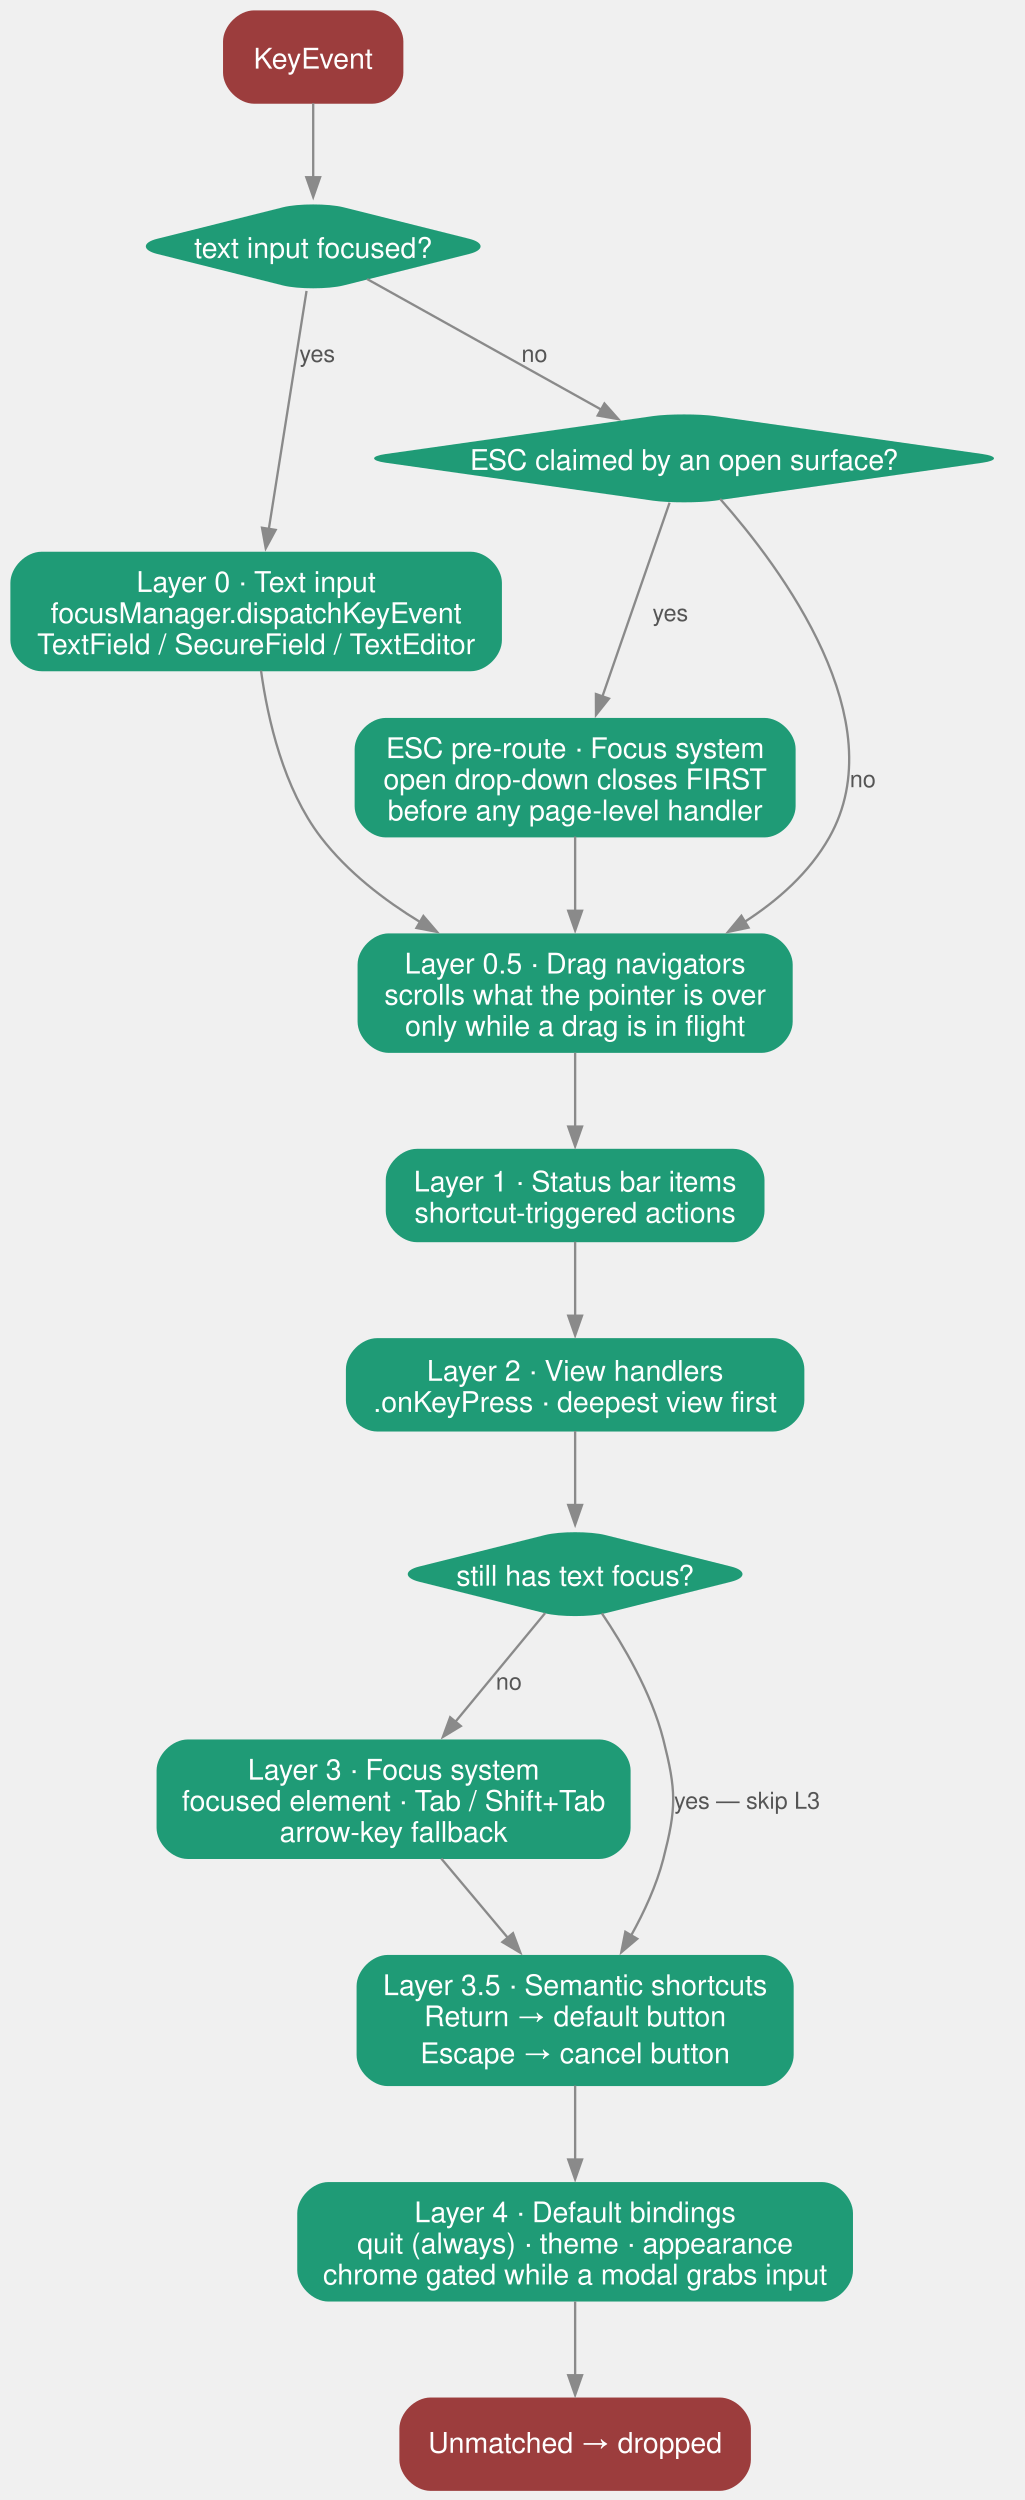
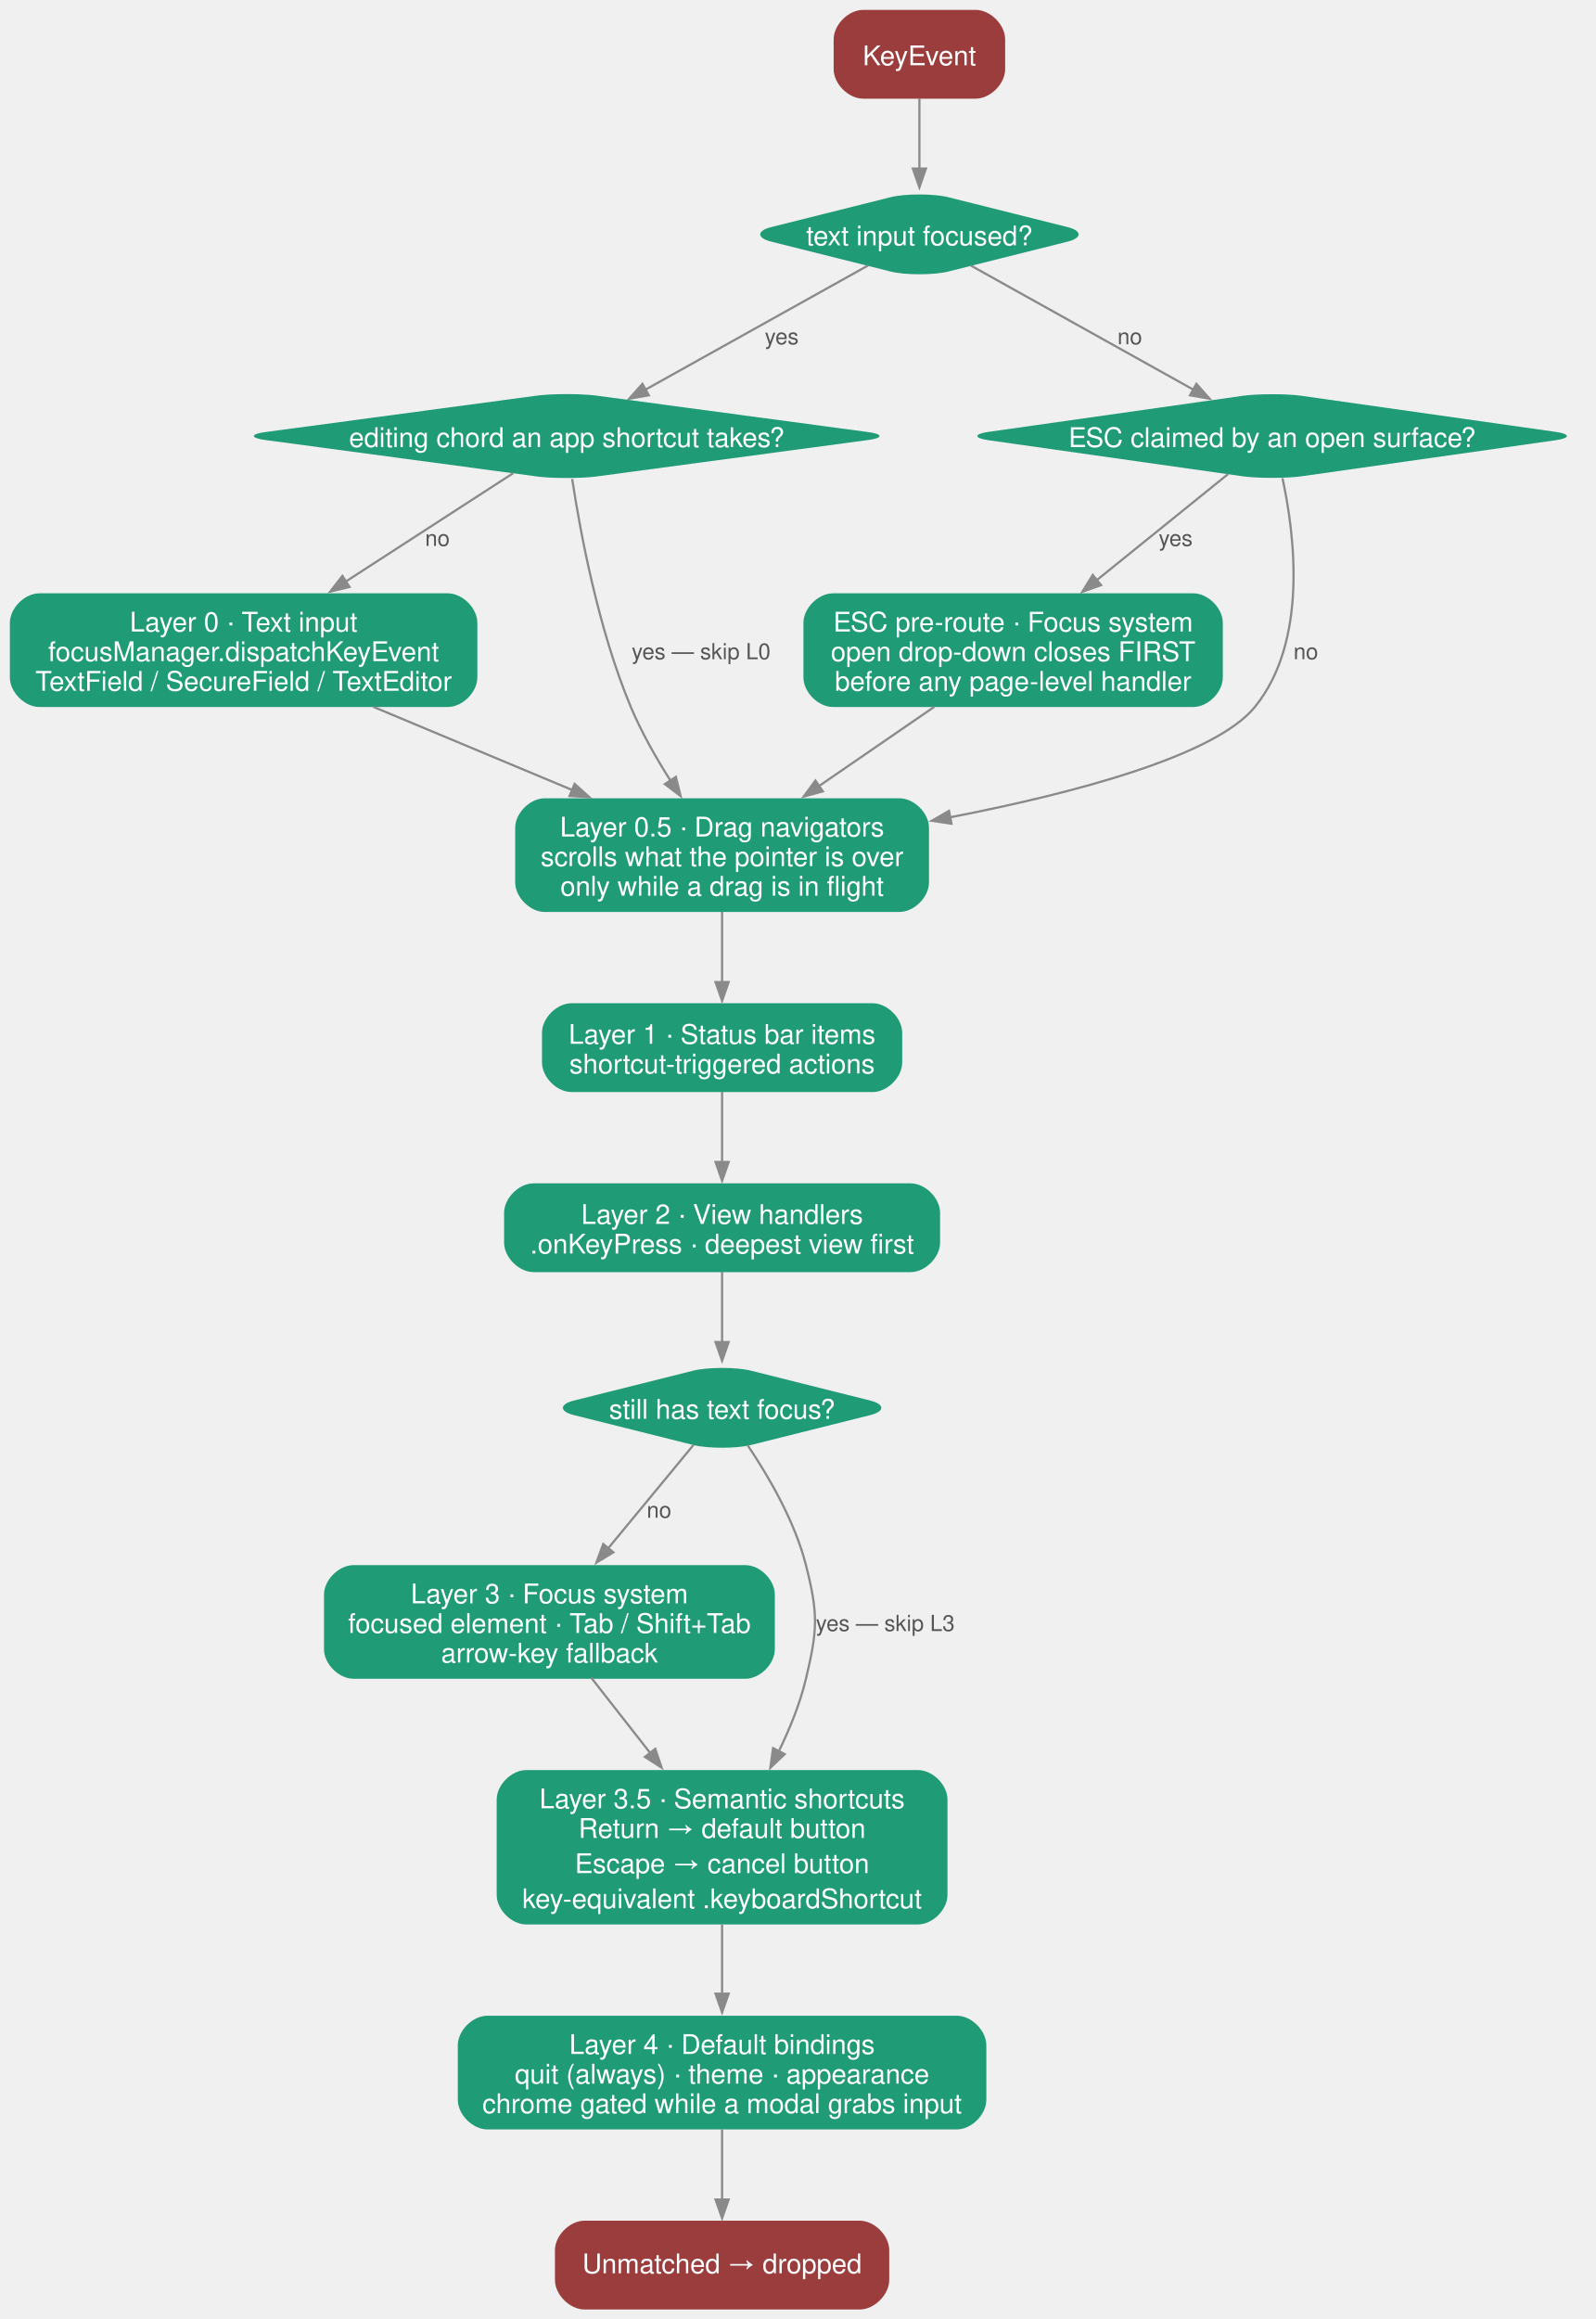
- <svg xmlns="http://www.w3.org/2000/svg" width="395pt" height="964pt" viewBox="0.00 0.00 395.00 964.00">
+ <svg xmlns="http://www.w3.org/2000/svg" width="647pt" height="940pt" viewBox="0.00 0.00 647.00 940.00">
  <style>
.edge path { fill: none; stroke: #8a8a8a; }
.edge polygon { stroke: #8a8a8a; fill: #8a8a8a; }
.cluster path, .cluster polygon { fill: none; stroke: #c8c8c8; }
@media (prefers-color-scheme: dark) {
  .edge text { fill: #cdd1d5; }
  .edge path { stroke: #9aa0a6; }
  .edge polygon { stroke: #9aa0a6; fill: #9aa0a6; }
  .cluster text { fill: #9aa0a6; }
  .cluster path, .cluster polygon { stroke: #5a5a5a; }
}
</style>
-   <g id="graph0" class="graph" transform="scale(1 1) rotate(0) translate(4 960.48)">
+   <g id="graph0" class="graph" transform="scale(1 1) rotate(0) translate(4 936.15)">
    <g id="node1" class="node">
-       <path fill="#9c3d3d" stroke="black" stroke-width="0" d="M139.54,-956.48C139.54,-956.48 94,-956.48 94,-956.48 88,-956.48 82,-950.48 82,-944.48 82,-944.48 82,-932.48 82,-932.48 82,-926.48 88,-920.48 94,-920.48 94,-920.48 139.54,-920.48 139.54,-920.48 145.54,-920.48 151.54,-926.48 151.54,-932.48 151.54,-932.48 151.54,-944.48 151.54,-944.48 151.54,-950.48 145.54,-956.48 139.54,-956.48" />
-       <text xml:space="preserve" text-anchor="middle" x="116.77" y="-934.03" font-family="Helvetica,sans-Serif" font-size="11.00" fill="white">KeyEvent</text>
+       <path fill="#9c3d3d" stroke="black" stroke-width="0" d="M391.54,-932.15C391.54,-932.15 346,-932.15 346,-932.15 340,-932.15 334,-926.15 334,-920.15 334,-920.15 334,-908.15 334,-908.15 334,-902.15 340,-896.15 346,-896.15 346,-896.15 391.54,-896.15 391.54,-896.15 397.54,-896.15 403.54,-902.15 403.54,-908.15 403.54,-908.15 403.54,-920.15 403.54,-920.15 403.54,-926.15 397.54,-932.15 391.54,-932.15" />
+       <text xml:space="preserve" text-anchor="middle" x="368.77" y="-909.7" font-family="Helvetica,sans-Serif" font-size="11.00" fill="white">KeyEvent</text>
    </g>
    <g id="node2" class="node">
-       <path fill="#1f9b76" stroke="black" stroke-width="0" d="M105.13,-880.56C105.13,-880.56 56.59,-868.4 56.59,-868.4 50.77,-866.94 50.77,-864.02 56.59,-862.56 56.59,-862.56 105.13,-850.4 105.13,-850.4 110.95,-848.94 122.59,-848.94 128.41,-850.4 128.41,-850.4 176.95,-862.56 176.95,-862.56 182.77,-864.02 182.77,-866.94 176.95,-868.4 176.95,-868.4 128.41,-880.56 128.41,-880.56 122.59,-882.02 110.95,-882.02 105.13,-880.56" />
-       <text xml:space="preserve" text-anchor="middle" x="116.77" y="-861.03" font-family="Helvetica,sans-Serif" font-size="11.00" fill="white">text input focused?</text>
+       <path fill="#1f9b76" stroke="black" stroke-width="0" d="M357.13,-856.23C357.13,-856.23 308.59,-844.07 308.59,-844.07 302.77,-842.61 302.77,-839.69 308.59,-838.23 308.59,-838.23 357.13,-826.07 357.13,-826.07 362.95,-824.61 374.59,-824.61 380.41,-826.07 380.41,-826.07 428.95,-838.23 428.95,-838.23 434.77,-839.69 434.77,-842.61 428.95,-844.07 428.95,-844.07 380.41,-856.23 380.41,-856.23 374.59,-857.69 362.95,-857.69 357.13,-856.23" />
+       <text xml:space="preserve" text-anchor="middle" x="368.77" y="-836.7" font-family="Helvetica,sans-Serif" font-size="11.00" fill="white">text input focused?</text>
    </g>
    <g id="edge1" class="edge">
-       <path vector-effect="non-scaling-stroke" fill="none" stroke="#8a8a8a" stroke-width="1.2" d="M116.77,-920.65C116.77,-912.08 116.77,-901.47 116.77,-891.92" />
-       <polygon fill="#8a8a8a" stroke="#8a8a8a" stroke-width="1.2" points="119.22,-892 116.77,-885 114.32,-892 119.22,-892" />
+       <path vector-effect="non-scaling-stroke" fill="none" stroke="#8a8a8a" stroke-width="1.2" d="M368.77,-896.32C368.77,-887.75 368.77,-877.14 368.77,-867.59" />
+       <polygon fill="#8a8a8a" stroke="#8a8a8a" stroke-width="1.2" points="371.22,-867.67 368.77,-860.67 366.32,-867.67 371.22,-867.67" />
    </g>
    <g id="node3" class="node">
-       <path fill="#1f9b76" stroke="black" stroke-width="0" d="M177.54,-747.73C177.54,-747.73 12,-747.73 12,-747.73 6,-747.73 0,-741.73 0,-735.73 0,-735.73 0,-713.65 0,-713.65 0,-707.65 6,-701.65 12,-701.65 12,-701.65 177.54,-701.65 177.54,-701.65 183.54,-701.65 189.54,-707.65 189.54,-713.65 189.54,-713.65 189.54,-735.73 189.54,-735.73 189.54,-741.73 183.54,-747.73 177.54,-747.73" />
-       <text xml:space="preserve" text-anchor="middle" x="94.77" y="-732.24" font-family="Helvetica,sans-Serif" font-size="11.00" fill="white">Layer 0 · Text input</text>
-       <text xml:space="preserve" text-anchor="middle" x="94.77" y="-720.24" font-family="Helvetica,sans-Serif" font-size="11.00" fill="white">focusManager.dispatchKeyEvent</text>
-       <text xml:space="preserve" text-anchor="middle" x="94.77" y="-708.24" font-family="Helvetica,sans-Serif" font-size="11.00" fill="white">TextField / SecureField / TextEditor</text>
+       <path fill="#1f9b76" stroke="black" stroke-width="0" d="M213.88,-775.81C213.88,-775.81 103.41,-760.99 103.41,-760.99 97.46,-760.2 97.46,-758.6 103.41,-757.81 103.41,-757.81 213.88,-742.99 213.88,-742.99 219.82,-742.2 231.72,-742.2 237.66,-742.99 237.66,-742.99 348.13,-757.81 348.13,-757.81 354.08,-758.6 354.08,-760.2 348.13,-760.99 348.13,-760.99 237.66,-775.81 237.66,-775.81 231.72,-776.6 219.82,-776.6 213.88,-775.81" />
+       <text xml:space="preserve" text-anchor="middle" x="225.77" y="-754.95" font-family="Helvetica,sans-Serif" font-size="11.00" fill="white">editing chord an app shortcut takes?</text>
    </g>
    <g id="edge2" class="edge">
-       <path vector-effect="non-scaling-stroke" fill="none" stroke="#8a8a8a" stroke-width="1.2" d="M114.2,-848.29C110.63,-825.74 104.08,-784.45 99.59,-756.07" />
-       <polygon fill="#8a8a8a" stroke="#8a8a8a" stroke-width="1.2" points="102.06,-756.03 98.54,-749.5 97.22,-756.8 102.06,-756.03" />
-       <text xml:space="preserve" text-anchor="middle" x="118.33" y="-820.93" font-family="Helvetica,sans-Serif" font-size="9.00" fill="#555555">yes</text>
+       <path vector-effect="non-scaling-stroke" fill="none" stroke="#8a8a8a" stroke-width="1.2" d="M347.98,-828.55C324.19,-815.29 284.96,-793.41 257.38,-778.03" />
+       <polygon fill="#8a8a8a" stroke="#8a8a8a" stroke-width="1.2" points="258.83,-776.03 251.52,-774.76 256.44,-780.31 258.83,-776.03" />
+       <text xml:space="preserve" text-anchor="middle" x="312.96" y="-796.6" font-family="Helvetica,sans-Serif" font-size="9.00" fill="#555555">yes</text>
+     </g>
+     <g id="node5" class="node">
+       <path fill="#1f9b76" stroke="black" stroke-width="0" d="M499.89,-775.72C499.89,-775.72 396.71,-761.08 396.71,-761.08 390.77,-760.24 390.77,-758.56 396.71,-757.72 396.71,-757.72 499.89,-743.08 499.89,-743.08 505.83,-742.24 517.71,-742.24 523.65,-743.08 523.65,-743.08 626.83,-757.72 626.83,-757.72 632.77,-758.56 632.77,-760.24 626.83,-761.08 626.83,-761.08 523.65,-775.72 523.65,-775.72 517.71,-776.56 505.83,-776.56 499.89,-775.72" />
+       <text xml:space="preserve" text-anchor="middle" x="511.77" y="-754.95" font-family="Helvetica,sans-Serif" font-size="11.00" fill="white">ESC claimed by an open surface?</text>
+     </g>
+     <g id="edge5" class="edge">
+       <path vector-effect="non-scaling-stroke" fill="none" stroke="#8a8a8a" stroke-width="1.2" d="M389.56,-828.55C413.35,-815.29 452.58,-793.41 480.16,-778.03" />
+       <polygon fill="#8a8a8a" stroke="#8a8a8a" stroke-width="1.2" points="481.1,-780.31 486.02,-774.76 478.71,-776.03 481.1,-780.31" />
+       <text xml:space="preserve" text-anchor="middle" x="454.08" y="-796.6" font-family="Helvetica,sans-Serif" font-size="9.00" fill="#555555">no</text>
    </g>
    <g id="node4" class="node">
-       <path fill="#1f9b76" stroke="black" stroke-width="0" d="M247.89,-800.05C247.89,-800.05 144.71,-785.41 144.71,-785.41 138.77,-784.57 138.77,-782.89 144.71,-782.05 144.71,-782.05 247.89,-767.41 247.89,-767.41 253.83,-766.57 265.71,-766.57 271.65,-767.41 271.65,-767.41 374.83,-782.05 374.83,-782.05 380.77,-782.89 380.77,-784.57 374.83,-785.41 374.83,-785.41 271.65,-800.05 271.65,-800.05 265.71,-800.89 253.83,-800.89 247.89,-800.05" />
-       <text xml:space="preserve" text-anchor="middle" x="259.77" y="-779.28" font-family="Helvetica,sans-Serif" font-size="11.00" fill="white">ESC claimed by an open surface?</text>
+       <path fill="#1f9b76" stroke="black" stroke-width="0" d="M177.54,-695.65C177.54,-695.65 12,-695.65 12,-695.65 6,-695.65 0,-689.65 0,-683.65 0,-683.65 0,-661.57 0,-661.57 0,-655.57 6,-649.57 12,-649.57 12,-649.57 177.54,-649.57 177.54,-649.57 183.54,-649.57 189.54,-655.57 189.54,-661.57 189.54,-661.57 189.54,-683.65 189.54,-683.65 189.54,-689.65 183.54,-695.65 177.54,-695.65" />
+       <text xml:space="preserve" text-anchor="middle" x="94.77" y="-680.16" font-family="Helvetica,sans-Serif" font-size="11.00" fill="white">Layer 0 · Text input</text>
+       <text xml:space="preserve" text-anchor="middle" x="94.77" y="-668.16" font-family="Helvetica,sans-Serif" font-size="11.00" fill="white">focusManager.dispatchKeyEvent</text>
+       <text xml:space="preserve" text-anchor="middle" x="94.77" y="-656.16" font-family="Helvetica,sans-Serif" font-size="11.00" fill="white">TextField / SecureField / TextEditor</text>
    </g>
    <g id="edge3" class="edge">
-       <path vector-effect="non-scaling-stroke" fill="none" stroke="#8a8a8a" stroke-width="1.2" d="M137.56,-852.88C161.35,-839.62 200.58,-817.74 228.16,-802.36" />
-       <polygon fill="#8a8a8a" stroke="#8a8a8a" stroke-width="1.2" points="229.1,-804.64 234.02,-799.09 226.71,-800.36 229.1,-804.64" />
-       <text xml:space="preserve" text-anchor="middle" x="202.08" y="-820.93" font-family="Helvetica,sans-Serif" font-size="9.00" fill="#555555">no</text>
+       <path vector-effect="non-scaling-stroke" fill="none" stroke="#8a8a8a" stroke-width="1.2" d="M204.14,-744.4C185.65,-732.43 158.52,-714.87 135.91,-700.24" />
+       <polygon fill="#8a8a8a" stroke="#8a8a8a" stroke-width="1.2" points="137.48,-698.33 130.27,-696.59 134.82,-702.45 137.48,-698.33" />
+       <text xml:space="preserve" text-anchor="middle" x="173.36" y="-714.85" font-family="Helvetica,sans-Serif" font-size="9.00" fill="#555555">no</text>
+     </g>
+     <g id="node7" class="node">
+       <path fill="#1f9b76" stroke="black" stroke-width="0" d="M360.66,-612.57C360.66,-612.57 216.88,-612.57 216.88,-612.57 210.88,-612.57 204.88,-606.57 204.88,-600.57 204.88,-600.57 204.88,-578.49 204.88,-578.49 204.88,-572.49 210.88,-566.49 216.88,-566.49 216.88,-566.49 360.66,-566.49 360.66,-566.49 366.66,-566.49 372.66,-572.49 372.66,-578.49 372.66,-578.49 372.66,-600.57 372.66,-600.57 372.66,-606.57 366.66,-612.57 360.66,-612.57" />
+       <text xml:space="preserve" text-anchor="middle" x="288.77" y="-597.08" font-family="Helvetica,sans-Serif" font-size="11.00" fill="white">Layer 0.5 · Drag navigators</text>
+       <text xml:space="preserve" text-anchor="middle" x="288.77" y="-585.08" font-family="Helvetica,sans-Serif" font-size="11.00" fill="white">scrolls what the pointer is over</text>
+       <text xml:space="preserve" text-anchor="middle" x="288.77" y="-573.08" font-family="Helvetica,sans-Serif" font-size="11.00" fill="white">only while a drag is in flight</text>
+     </g>
+     <g id="edge4" class="edge">
+       <path vector-effect="non-scaling-stroke" fill="none" stroke="#8a8a8a" stroke-width="1.2" d="M227.98,-742.02C231.3,-720.26 238.62,-680.92 251.77,-649.57 256.09,-639.27 262.11,-628.72 268.03,-619.44" />
+       <polygon fill="#8a8a8a" stroke="#8a8a8a" stroke-width="1.2" points="269.93,-621.01 271.73,-613.82 265.84,-618.32 269.93,-621.01" />
+       <text xml:space="preserve" text-anchor="middle" x="280.27" y="-668.93" font-family="Helvetica,sans-Serif" font-size="9.00" fill="#555555">yes — skip L0</text>
+     </g>
+     <g id="edge6" class="edge">
+       <path vector-effect="non-scaling-stroke" fill="none" stroke="#8a8a8a" stroke-width="1.2" d="M147.27,-649.67C172.29,-639.21 202.34,-626.65 228.31,-615.8" />
+       <polygon fill="#8a8a8a" stroke="#8a8a8a" stroke-width="1.2" points="229.04,-618.15 234.55,-613.19 227.15,-613.63 229.04,-618.15" />
    </g>
    <g id="node6" class="node">
-       <path fill="#1f9b76" stroke="black" stroke-width="0" d="M289.66,-600.57C289.66,-600.57 145.88,-600.57 145.88,-600.57 139.88,-600.57 133.88,-594.57 133.88,-588.57 133.88,-588.57 133.88,-566.49 133.88,-566.49 133.88,-560.49 139.88,-554.49 145.88,-554.49 145.88,-554.49 289.66,-554.49 289.66,-554.49 295.66,-554.49 301.66,-560.49 301.66,-566.49 301.66,-566.49 301.66,-588.57 301.66,-588.57 301.66,-594.57 295.66,-600.57 289.66,-600.57" />
-       <text xml:space="preserve" text-anchor="middle" x="217.77" y="-585.08" font-family="Helvetica,sans-Serif" font-size="11.00" fill="white">Layer 0.5 · Drag navigators</text>
-       <text xml:space="preserve" text-anchor="middle" x="217.77" y="-573.08" font-family="Helvetica,sans-Serif" font-size="11.00" fill="white">scrolls what the pointer is over</text>
-       <text xml:space="preserve" text-anchor="middle" x="217.77" y="-561.08" font-family="Helvetica,sans-Serif" font-size="11.00" fill="white">only while a drag is in flight</text>
-     </g>
-     <g id="edge4" class="edge">
-       <path vector-effect="non-scaling-stroke" fill="none" stroke="#8a8a8a" stroke-width="1.2" d="M96.65,-701.89C99.24,-683.17 105.34,-656.33 119.77,-637.57 129.93,-624.36 143.95,-613.47 158.21,-604.8" />
-       <polygon fill="#8a8a8a" stroke="#8a8a8a" stroke-width="1.2" points="159.28,-607.01 164.1,-601.38 156.82,-602.77 159.28,-607.01" />
-     </g>
-     <g id="node5" class="node">
-       <path fill="#1f9b76" stroke="black" stroke-width="0" d="M290.79,-683.65C290.79,-683.65 144.75,-683.65 144.75,-683.65 138.75,-683.65 132.75,-677.65 132.75,-671.65 132.75,-671.65 132.75,-649.57 132.75,-649.57 132.75,-643.57 138.75,-637.57 144.75,-637.57 144.75,-637.57 290.79,-637.57 290.79,-637.57 296.79,-637.57 302.79,-643.57 302.79,-649.57 302.79,-649.57 302.79,-671.65 302.79,-671.65 302.79,-677.65 296.79,-683.65 290.79,-683.65" />
-       <text xml:space="preserve" text-anchor="middle" x="217.77" y="-668.16" font-family="Helvetica,sans-Serif" font-size="11.00" fill="white">ESC pre-route · Focus system</text>
-       <text xml:space="preserve" text-anchor="middle" x="217.77" y="-656.16" font-family="Helvetica,sans-Serif" font-size="11.00" fill="white">open drop-down closes FIRST</text>
-       <text xml:space="preserve" text-anchor="middle" x="217.77" y="-644.16" font-family="Helvetica,sans-Serif" font-size="11.00" fill="white">before any page-level handler</text>
-     </g>
-     <g id="edge5" class="edge">
-       <path vector-effect="non-scaling-stroke" fill="none" stroke="#8a8a8a" stroke-width="1.2" d="M254.19,-766.65C247.59,-747.62 236.47,-715.54 228.25,-691.82" />
-       <polygon fill="#8a8a8a" stroke="#8a8a8a" stroke-width="1.2" points="230.57,-691.03 225.96,-685.22 225.94,-692.64 230.57,-691.03" />
-       <text xml:space="preserve" text-anchor="middle" x="254.48" y="-721.01" font-family="Helvetica,sans-Serif" font-size="9.00" fill="#555555">yes</text>
-     </g>
-     <g id="edge6" class="edge">
-       <path vector-effect="non-scaling-stroke" fill="none" stroke="#8a8a8a" stroke-width="1.2" d="M273.68,-768.1C297.49,-741.18 341.15,-682.49 315.77,-637.57 308.14,-624.07 296.06,-613.32 282.94,-604.89" />
-       <polygon fill="#8a8a8a" stroke="#8a8a8a" stroke-width="1.2" points="284.39,-602.9 277.13,-601.38 281.86,-607.09 284.39,-602.9" />
-       <text xml:space="preserve" text-anchor="middle" x="328.7" y="-656.93" font-family="Helvetica,sans-Serif" font-size="9.00" fill="#555555">no</text>
+       <path fill="#1f9b76" stroke="black" stroke-width="0" d="M479.79,-695.65C479.79,-695.65 333.75,-695.65 333.75,-695.65 327.75,-695.65 321.75,-689.65 321.75,-683.65 321.75,-683.65 321.75,-661.57 321.75,-661.57 321.75,-655.57 327.75,-649.57 333.75,-649.57 333.75,-649.57 479.79,-649.57 479.79,-649.57 485.79,-649.57 491.79,-655.57 491.79,-661.57 491.79,-661.57 491.79,-683.65 491.79,-683.65 491.79,-689.65 485.79,-695.65 479.79,-695.65" />
+       <text xml:space="preserve" text-anchor="middle" x="406.77" y="-680.16" font-family="Helvetica,sans-Serif" font-size="11.00" fill="white">ESC pre-route · Focus system</text>
+       <text xml:space="preserve" text-anchor="middle" x="406.77" y="-668.16" font-family="Helvetica,sans-Serif" font-size="11.00" fill="white">open drop-down closes FIRST</text>
+       <text xml:space="preserve" text-anchor="middle" x="406.77" y="-656.16" font-family="Helvetica,sans-Serif" font-size="11.00" fill="white">before any page-level handler</text>
    </g>
    <g id="edge7" class="edge">
-       <path vector-effect="non-scaling-stroke" fill="none" stroke="#8a8a8a" stroke-width="1.2" d="M217.77,-637.88C217.77,-628.98 217.77,-618.51 217.77,-608.87" />
-       <polygon fill="#8a8a8a" stroke="#8a8a8a" stroke-width="1.2" points="220.22,-609.13 217.77,-602.13 215.32,-609.13 220.22,-609.13" />
-     </g>
-     <g id="node7" class="node">
-       <path fill="#1f9b76" stroke="black" stroke-width="0" d="M278.79,-517.49C278.79,-517.49 156.75,-517.49 156.75,-517.49 150.75,-517.49 144.75,-511.49 144.75,-505.49 144.75,-505.49 144.75,-493.49 144.75,-493.49 144.75,-487.49 150.75,-481.49 156.75,-481.49 156.75,-481.49 278.79,-481.49 278.79,-481.49 284.79,-481.49 290.79,-487.49 290.79,-493.49 290.79,-493.49 290.79,-505.49 290.79,-505.49 290.79,-511.49 284.79,-517.49 278.79,-517.49" />
-       <text xml:space="preserve" text-anchor="middle" x="217.77" y="-501.04" font-family="Helvetica,sans-Serif" font-size="11.00" fill="white">Layer 1 · Status bar items</text>
-       <text xml:space="preserve" text-anchor="middle" x="217.77" y="-489.04" font-family="Helvetica,sans-Serif" font-size="11.00" fill="white">shortcut-triggered actions</text>
+       <path vector-effect="non-scaling-stroke" fill="none" stroke="#8a8a8a" stroke-width="1.2" d="M493.96,-744.02C479.26,-732.15 458.01,-714.98 440.16,-700.57" />
+       <polygon fill="#8a8a8a" stroke="#8a8a8a" stroke-width="1.2" points="442.16,-699.04 435.17,-696.54 439.08,-702.85 442.16,-699.04" />
+       <text xml:space="preserve" text-anchor="middle" x="472.68" y="-714.85" font-family="Helvetica,sans-Serif" font-size="9.00" fill="#555555">yes</text>
    </g>
    <g id="edge8" class="edge">
-       <path vector-effect="non-scaling-stroke" fill="none" stroke="#8a8a8a" stroke-width="1.2" d="M217.77,-554.54C217.77,-545.59 217.77,-535.19 217.77,-525.92" />
-       <polygon fill="#8a8a8a" stroke="#8a8a8a" stroke-width="1.2" points="220.22,-525.93 217.77,-518.93 215.32,-525.93 220.22,-525.93" />
+       <path vector-effect="non-scaling-stroke" fill="none" stroke="#8a8a8a" stroke-width="1.2" d="M515.98,-742.3C521.02,-719.06 526.31,-675.98 504.77,-649.57 488.62,-629.77 432.12,-614.74 380.96,-604.8" />
+       <polygon fill="#8a8a8a" stroke="#8a8a8a" stroke-width="1.2" points="381.59,-602.43 374.25,-603.53 380.67,-607.24 381.59,-602.43" />
+       <text xml:space="preserve" text-anchor="middle" x="525.45" y="-668.93" font-family="Helvetica,sans-Serif" font-size="9.00" fill="#555555">no</text>
+     </g>
+     <g id="edge9" class="edge">
+       <path vector-effect="non-scaling-stroke" fill="none" stroke="#8a8a8a" stroke-width="1.2" d="M374.84,-649.67C360.28,-639.66 342.91,-627.73 327.6,-617.21" />
+       <polygon fill="#8a8a8a" stroke="#8a8a8a" stroke-width="1.2" points="329.38,-615.46 322.22,-613.52 326.61,-619.5 329.38,-615.46" />
    </g>
    <g id="node8" class="node">
-       <path fill="#1f9b76" stroke="black" stroke-width="0" d="M294.16,-444.49C294.16,-444.49 141.38,-444.49 141.38,-444.49 135.38,-444.49 129.38,-438.49 129.38,-432.49 129.38,-432.49 129.38,-420.49 129.38,-420.49 129.38,-414.49 135.38,-408.49 141.38,-408.49 141.38,-408.49 294.16,-408.49 294.16,-408.49 300.16,-408.49 306.16,-414.49 306.16,-420.49 306.16,-420.49 306.16,-432.49 306.16,-432.49 306.16,-438.49 300.16,-444.49 294.16,-444.49" />
-       <text xml:space="preserve" text-anchor="middle" x="217.77" y="-428.04" font-family="Helvetica,sans-Serif" font-size="11.00" fill="white">Layer 2 · View handlers</text>
-       <text xml:space="preserve" text-anchor="middle" x="217.77" y="-416.04" font-family="Helvetica,sans-Serif" font-size="11.00" fill="white">.onKeyPress · deepest view first</text>
+       <path fill="#1f9b76" stroke="black" stroke-width="0" d="M349.79,-529.49C349.79,-529.49 227.75,-529.49 227.75,-529.49 221.75,-529.49 215.75,-523.49 215.75,-517.49 215.75,-517.49 215.75,-505.49 215.75,-505.49 215.75,-499.49 221.75,-493.49 227.75,-493.49 227.75,-493.49 349.79,-493.49 349.79,-493.49 355.79,-493.49 361.79,-499.49 361.79,-505.49 361.79,-505.49 361.79,-517.49 361.79,-517.49 361.79,-523.49 355.79,-529.49 349.79,-529.49" />
+       <text xml:space="preserve" text-anchor="middle" x="288.77" y="-513.04" font-family="Helvetica,sans-Serif" font-size="11.00" fill="white">Layer 1 · Status bar items</text>
+       <text xml:space="preserve" text-anchor="middle" x="288.77" y="-501.04" font-family="Helvetica,sans-Serif" font-size="11.00" fill="white">shortcut-triggered actions</text>
    </g>
-     <g id="edge9" class="edge">
-       <path vector-effect="non-scaling-stroke" fill="none" stroke="#8a8a8a" stroke-width="1.2" d="M217.77,-481.66C217.77,-473.09 217.77,-462.48 217.77,-452.93" />
-       <polygon fill="#8a8a8a" stroke="#8a8a8a" stroke-width="1.2" points="220.22,-453.01 217.77,-446.01 215.32,-453.01 220.22,-453.01" />
+     <g id="edge10" class="edge">
+       <path vector-effect="non-scaling-stroke" fill="none" stroke="#8a8a8a" stroke-width="1.2" d="M288.77,-566.54C288.77,-557.59 288.77,-547.19 288.77,-537.92" />
+       <polygon fill="#8a8a8a" stroke="#8a8a8a" stroke-width="1.2" points="291.22,-537.93 288.77,-530.93 286.32,-537.93 291.22,-537.93" />
    </g>
    <g id="node9" class="node">
-       <path fill="#1f9b76" stroke="black" stroke-width="0" d="M206.13,-368.57C206.13,-368.57 157.59,-356.41 157.59,-356.41 151.77,-354.95 151.77,-352.03 157.59,-350.57 157.59,-350.57 206.13,-338.41 206.13,-338.41 211.95,-336.95 223.59,-336.95 229.41,-338.41 229.41,-338.41 277.95,-350.57 277.95,-350.57 283.77,-352.03 283.77,-354.95 277.95,-356.41 277.95,-356.41 229.41,-368.57 229.41,-368.57 223.59,-370.03 211.95,-370.03 206.13,-368.57" />
-       <text xml:space="preserve" text-anchor="middle" x="217.77" y="-349.04" font-family="Helvetica,sans-Serif" font-size="11.00" fill="white">still has text focus?</text>
+       <path fill="#1f9b76" stroke="black" stroke-width="0" d="M365.16,-456.49C365.16,-456.49 212.38,-456.49 212.38,-456.49 206.38,-456.49 200.38,-450.49 200.38,-444.49 200.38,-444.49 200.38,-432.49 200.38,-432.49 200.38,-426.49 206.38,-420.49 212.38,-420.49 212.38,-420.49 365.16,-420.49 365.16,-420.49 371.16,-420.49 377.16,-426.49 377.16,-432.49 377.16,-432.49 377.16,-444.49 377.16,-444.49 377.16,-450.49 371.16,-456.49 365.16,-456.49" />
+       <text xml:space="preserve" text-anchor="middle" x="288.77" y="-440.04" font-family="Helvetica,sans-Serif" font-size="11.00" fill="white">Layer 2 · View handlers</text>
+       <text xml:space="preserve" text-anchor="middle" x="288.77" y="-428.04" font-family="Helvetica,sans-Serif" font-size="11.00" fill="white">.onKeyPress · deepest view first</text>
    </g>
-     <g id="edge10" class="edge">
-       <path vector-effect="non-scaling-stroke" fill="none" stroke="#8a8a8a" stroke-width="1.2" d="M217.77,-408.66C217.77,-400.09 217.77,-389.48 217.77,-379.93" />
-       <polygon fill="#8a8a8a" stroke="#8a8a8a" stroke-width="1.2" points="220.22,-380.01 217.77,-373.01 215.32,-380.01 220.22,-380.01" />
+     <g id="edge11" class="edge">
+       <path vector-effect="non-scaling-stroke" fill="none" stroke="#8a8a8a" stroke-width="1.2" d="M288.77,-493.66C288.77,-485.09 288.77,-474.48 288.77,-464.93" />
+       <polygon fill="#8a8a8a" stroke="#8a8a8a" stroke-width="1.2" points="291.22,-465.01 288.77,-458.01 286.32,-465.01 291.22,-465.01" />
    </g>
    <g id="node10" class="node">
-       <path fill="#1f9b76" stroke="black" stroke-width="0" d="M227.16,-289.74C227.16,-289.74 68.38,-289.74 68.38,-289.74 62.38,-289.74 56.37,-283.74 56.37,-277.74 56.37,-277.74 56.37,-255.66 56.37,-255.66 56.37,-249.66 62.37,-243.66 68.37,-243.66 68.37,-243.66 227.16,-243.66 227.16,-243.66 233.16,-243.66 239.16,-249.66 239.16,-255.66 239.16,-255.66 239.16,-277.74 239.16,-277.74 239.16,-283.74 233.16,-289.74 227.16,-289.74" />
-       <text xml:space="preserve" text-anchor="middle" x="147.77" y="-274.25" font-family="Helvetica,sans-Serif" font-size="11.00" fill="white">Layer 3 · Focus system</text>
-       <text xml:space="preserve" text-anchor="middle" x="147.77" y="-262.25" font-family="Helvetica,sans-Serif" font-size="11.00" fill="white">focused element · Tab / Shift+Tab</text>
-       <text xml:space="preserve" text-anchor="middle" x="147.77" y="-250.25" font-family="Helvetica,sans-Serif" font-size="11.00" fill="white">arrow-key fallback</text>
+       <path fill="#1f9b76" stroke="black" stroke-width="0" d="M277.13,-380.57C277.13,-380.57 228.59,-368.41 228.59,-368.41 222.77,-366.95 222.77,-364.03 228.59,-362.57 228.59,-362.57 277.13,-350.41 277.13,-350.41 282.95,-348.95 294.59,-348.95 300.41,-350.41 300.41,-350.41 348.95,-362.57 348.95,-362.57 354.77,-364.03 354.77,-366.95 348.95,-368.41 348.95,-368.41 300.41,-380.57 300.41,-380.57 294.59,-382.03 282.95,-382.03 277.13,-380.57" />
+       <text xml:space="preserve" text-anchor="middle" x="288.77" y="-361.04" font-family="Helvetica,sans-Serif" font-size="11.00" fill="white">still has text focus?</text>
    </g>
    <g id="edge12" class="edge">
-       <path vector-effect="non-scaling-stroke" fill="none" stroke="#8a8a8a" stroke-width="1.2" d="M206.21,-338.49C196.8,-327.09 183.21,-310.62 171.5,-296.44" />
-       <polygon fill="#8a8a8a" stroke="#8a8a8a" stroke-width="1.2" points="173.43,-294.93 167.08,-291.09 169.65,-298.05 173.43,-294.93" />
-       <text xml:space="preserve" text-anchor="middle" x="192.21" y="-308.94" font-family="Helvetica,sans-Serif" font-size="9.00" fill="#555555">no</text>
+       <path vector-effect="non-scaling-stroke" fill="none" stroke="#8a8a8a" stroke-width="1.2" d="M288.77,-420.66C288.77,-412.09 288.77,-401.48 288.77,-391.93" />
+       <polygon fill="#8a8a8a" stroke="#8a8a8a" stroke-width="1.2" points="291.22,-392.01 288.77,-385.01 286.32,-392.01 291.22,-392.01" />
    </g>
    <g id="node11" class="node">
-       <path fill="#1f9b76" stroke="black" stroke-width="0" d="M290.04,-206.66C290.04,-206.66 145.5,-206.66 145.5,-206.66 139.5,-206.66 133.5,-200.66 133.5,-194.66 133.5,-194.66 133.5,-168.08 133.5,-168.08 133.5,-162.08 139.5,-156.08 145.5,-156.08 145.5,-156.08 290.04,-156.08 290.04,-156.08 296.04,-156.08 302.04,-162.08 302.04,-168.08 302.04,-168.08 302.04,-194.66 302.04,-194.66 302.04,-200.66 296.04,-206.66 290.04,-206.66" />
-       <text xml:space="preserve" text-anchor="middle" x="217.77" y="-191.17" font-family="Helvetica,sans-Serif" font-size="11.00" fill="white">Layer 3.5 · Semantic shortcuts</text>
-       <text xml:space="preserve" text-anchor="middle" x="217.77" y="-179.17" font-family="Helvetica,sans-Serif" font-size="11.00" fill="white">Return → default button</text>
-       <text xml:space="preserve" text-anchor="middle" x="217.77" y="-164.92" font-family="Helvetica,sans-Serif" font-size="11.00" fill="white">Escape → cancel button</text>
+       <path fill="#1f9b76" stroke="black" stroke-width="0" d="M298.16,-301.74C298.16,-301.74 139.38,-301.74 139.38,-301.74 133.38,-301.74 127.37,-295.74 127.37,-289.74 127.37,-289.74 127.37,-267.66 127.37,-267.66 127.37,-261.66 133.38,-255.66 139.38,-255.66 139.38,-255.66 298.16,-255.66 298.16,-255.66 304.16,-255.66 310.16,-261.66 310.16,-267.66 310.16,-267.66 310.16,-289.74 310.16,-289.74 310.16,-295.74 304.16,-301.74 298.16,-301.74" />
+       <text xml:space="preserve" text-anchor="middle" x="218.77" y="-286.25" font-family="Helvetica,sans-Serif" font-size="11.00" fill="white">Layer 3 · Focus system</text>
+       <text xml:space="preserve" text-anchor="middle" x="218.77" y="-274.25" font-family="Helvetica,sans-Serif" font-size="11.00" fill="white">focused element · Tab / Shift+Tab</text>
+       <text xml:space="preserve" text-anchor="middle" x="218.77" y="-262.25" font-family="Helvetica,sans-Serif" font-size="11.00" fill="white">arrow-key fallback</text>
    </g>
-     <g id="edge11" class="edge">
-       <path vector-effect="non-scaling-stroke" fill="none" stroke="#8a8a8a" stroke-width="1.2" d="M228.08,-338.39C236.31,-326.2 247.2,-307.76 251.77,-289.74 256.8,-269.89 256.9,-263.49 251.77,-243.66 249.13,-233.44 244.37,-223.12 239.24,-213.93" />
-       <polygon fill="#8a8a8a" stroke="#8a8a8a" stroke-width="1.2" points="241.46,-212.86 235.8,-208.07 237.23,-215.34 241.46,-212.86" />
-       <text xml:space="preserve" text-anchor="middle" x="284.08" y="-263.02" font-family="Helvetica,sans-Serif" font-size="9.00" fill="#555555">yes — skip L3</text>
+     <g id="edge14" class="edge">
+       <path vector-effect="non-scaling-stroke" fill="none" stroke="#8a8a8a" stroke-width="1.2" d="M277.21,-350.49C267.8,-339.09 254.21,-322.62 242.5,-308.44" />
+       <polygon fill="#8a8a8a" stroke="#8a8a8a" stroke-width="1.2" points="244.43,-306.93 238.08,-303.09 240.65,-310.05 244.43,-306.93" />
+       <text xml:space="preserve" text-anchor="middle" x="263.21" y="-320.94" font-family="Helvetica,sans-Serif" font-size="9.00" fill="#555555">no</text>
+     </g>
+     <g id="node12" class="node">
+       <path fill="#1f9b76" stroke="black" stroke-width="0" d="M368.16,-218.66C368.16,-218.66 209.38,-218.66 209.38,-218.66 203.38,-218.66 197.38,-212.66 197.38,-206.66 197.38,-206.66 197.38,-168.08 197.38,-168.08 197.38,-162.08 203.38,-156.08 209.38,-156.08 209.38,-156.08 368.16,-156.08 368.16,-156.08 374.16,-156.08 380.16,-162.08 380.16,-168.08 380.16,-168.08 380.16,-206.66 380.16,-206.66 380.16,-212.66 374.16,-218.66 368.16,-218.66" />
+       <text xml:space="preserve" text-anchor="middle" x="288.77" y="-203.17" font-family="Helvetica,sans-Serif" font-size="11.00" fill="white">Layer 3.5 · Semantic shortcuts</text>
+       <text xml:space="preserve" text-anchor="middle" x="288.77" y="-191.17" font-family="Helvetica,sans-Serif" font-size="11.00" fill="white">Return → default button</text>
+       <text xml:space="preserve" text-anchor="middle" x="288.77" y="-176.92" font-family="Helvetica,sans-Serif" font-size="11.00" fill="white">Escape → cancel button</text>
+       <text xml:space="preserve" text-anchor="middle" x="288.77" y="-162.67" font-family="Helvetica,sans-Serif" font-size="11.00" fill="white">key-equivalent .keyboardShortcut</text>
    </g>
    <g id="edge13" class="edge">
-       <path vector-effect="non-scaling-stroke" fill="none" stroke="#8a8a8a" stroke-width="1.2" d="M166.16,-243.81C174.07,-234.39 183.45,-223.22 192.03,-213.01" />
-       <polygon fill="#8a8a8a" stroke="#8a8a8a" stroke-width="1.2" points="193.74,-214.79 196.36,-207.85 189.99,-211.64 193.74,-214.79" />
+       <path vector-effect="non-scaling-stroke" fill="none" stroke="#8a8a8a" stroke-width="1.2" d="M299.08,-350.39C307.31,-338.2 318.2,-319.76 322.77,-301.74 327.8,-281.89 327.52,-275.58 322.77,-255.66 320.38,-245.61 316.23,-235.37 311.63,-226" />
+       <polygon fill="#8a8a8a" stroke="#8a8a8a" stroke-width="1.2" points="313.91,-225.08 308.53,-219.97 309.56,-227.32 313.91,-225.08" />
+       <text xml:space="preserve" text-anchor="middle" x="354.94" y="-275.02" font-family="Helvetica,sans-Serif" font-size="9.00" fill="#555555">yes — skip L3</text>
    </g>
-     <g id="node12" class="node">
-       <path fill="#1f9b76" stroke="black" stroke-width="0" d="M312.91,-119.08C312.91,-119.08 122.63,-119.08 122.63,-119.08 116.62,-119.08 110.62,-113.08 110.62,-107.08 110.62,-107.08 110.62,-85 110.62,-85 110.62,-79 116.62,-73 122.62,-73 122.62,-73 312.91,-73 312.91,-73 318.91,-73 324.91,-79 324.91,-85 324.91,-85 324.91,-107.08 324.91,-107.08 324.91,-113.08 318.91,-119.08 312.91,-119.08" />
-       <text xml:space="preserve" text-anchor="middle" x="217.77" y="-103.59" font-family="Helvetica,sans-Serif" font-size="11.00" fill="white">Layer 4 · Default bindings</text>
-       <text xml:space="preserve" text-anchor="middle" x="217.77" y="-91.59" font-family="Helvetica,sans-Serif" font-size="11.00" fill="white">quit (always) · theme · appearance</text>
-       <text xml:space="preserve" text-anchor="middle" x="217.77" y="-79.59" font-family="Helvetica,sans-Serif" font-size="11.00" fill="white">chrome gated while a modal grabs input</text>
-     </g>
-     <g id="edge14" class="edge">
-       <path vector-effect="non-scaling-stroke" fill="none" stroke="#8a8a8a" stroke-width="1.2" d="M217.77,-156.27C217.77,-147.31 217.77,-137.02 217.77,-127.56" />
-       <polygon fill="#8a8a8a" stroke="#8a8a8a" stroke-width="1.2" points="220.22,-127.63 217.77,-120.63 215.32,-127.63 220.22,-127.63" />
+     <g id="edge15" class="edge">
+       <path vector-effect="non-scaling-stroke" fill="none" stroke="#8a8a8a" stroke-width="1.2" d="M235.72,-256.08C242.95,-246.84 251.6,-235.8 259.8,-225.34" />
+       <polygon fill="#8a8a8a" stroke="#8a8a8a" stroke-width="1.2" points="261.6,-227.02 263.98,-220 257.74,-224 261.6,-227.02" />
    </g>
    <g id="node13" class="node">
-       <path fill="#9c3d3d" stroke="black" stroke-width="0" d="M273.54,-36C273.54,-36 162,-36 162,-36 156,-36 150,-30 150,-24 150,-24 150,-12 150,-12 150,-6 156,0 162,0 162,0 273.54,0 273.54,0 279.54,0 285.54,-6 285.54,-12 285.54,-12 285.54,-24 285.54,-24 285.54,-30 279.54,-36 273.54,-36" />
-       <text xml:space="preserve" text-anchor="middle" x="217.77" y="-14.68" font-family="Helvetica,sans-Serif" font-size="11.00" fill="white">Unmatched → dropped</text>
+       <path fill="#1f9b76" stroke="black" stroke-width="0" d="M383.91,-119.08C383.91,-119.08 193.62,-119.08 193.62,-119.08 187.62,-119.08 181.62,-113.08 181.62,-107.08 181.62,-107.08 181.62,-85 181.62,-85 181.62,-79 187.62,-73 193.62,-73 193.62,-73 383.91,-73 383.91,-73 389.91,-73 395.91,-79 395.91,-85 395.91,-85 395.91,-107.08 395.91,-107.08 395.91,-113.08 389.91,-119.08 383.91,-119.08" />
+       <text xml:space="preserve" text-anchor="middle" x="288.77" y="-103.59" font-family="Helvetica,sans-Serif" font-size="11.00" fill="white">Layer 4 · Default bindings</text>
+       <text xml:space="preserve" text-anchor="middle" x="288.77" y="-91.59" font-family="Helvetica,sans-Serif" font-size="11.00" fill="white">quit (always) · theme · appearance</text>
+       <text xml:space="preserve" text-anchor="middle" x="288.77" y="-79.59" font-family="Helvetica,sans-Serif" font-size="11.00" fill="white">chrome gated while a modal grabs input</text>
    </g>
-     <g id="edge15" class="edge">
-       <path vector-effect="non-scaling-stroke" fill="none" stroke="#8a8a8a" stroke-width="1.2" d="M217.77,-73.05C217.77,-64.1 217.77,-53.7 217.77,-44.43" />
-       <polygon fill="#8a8a8a" stroke="#8a8a8a" stroke-width="1.2" points="220.22,-44.44 217.77,-37.44 215.32,-44.44 220.22,-44.44" />
+     <g id="edge16" class="edge">
+       <path vector-effect="non-scaling-stroke" fill="none" stroke="#8a8a8a" stroke-width="1.2" d="M288.77,-156.13C288.77,-147.02 288.77,-137.01 288.77,-127.86" />
+       <polygon fill="#8a8a8a" stroke="#8a8a8a" stroke-width="1.2" points="291.22,-127.88 288.77,-120.88 286.32,-127.88 291.22,-127.88" />
+     </g>
+     <g id="node14" class="node">
+       <path fill="#9c3d3d" stroke="black" stroke-width="0" d="M344.54,-36C344.54,-36 233,-36 233,-36 227,-36 221,-30 221,-24 221,-24 221,-12 221,-12 221,-6 227,0 233,0 233,0 344.54,0 344.54,0 350.54,0 356.54,-6 356.54,-12 356.54,-12 356.54,-24 356.54,-24 356.54,-30 350.54,-36 344.54,-36" />
+       <text xml:space="preserve" text-anchor="middle" x="288.77" y="-14.68" font-family="Helvetica,sans-Serif" font-size="11.00" fill="white">Unmatched → dropped</text>
+     </g>
+     <g id="edge17" class="edge">
+       <path vector-effect="non-scaling-stroke" fill="none" stroke="#8a8a8a" stroke-width="1.2" d="M288.77,-73.05C288.77,-64.1 288.77,-53.7 288.77,-44.43" />
+       <polygon fill="#8a8a8a" stroke="#8a8a8a" stroke-width="1.2" points="291.22,-44.44 288.77,-37.44 286.32,-44.44 291.22,-44.44" />
    </g>
  </g>
</svg>
